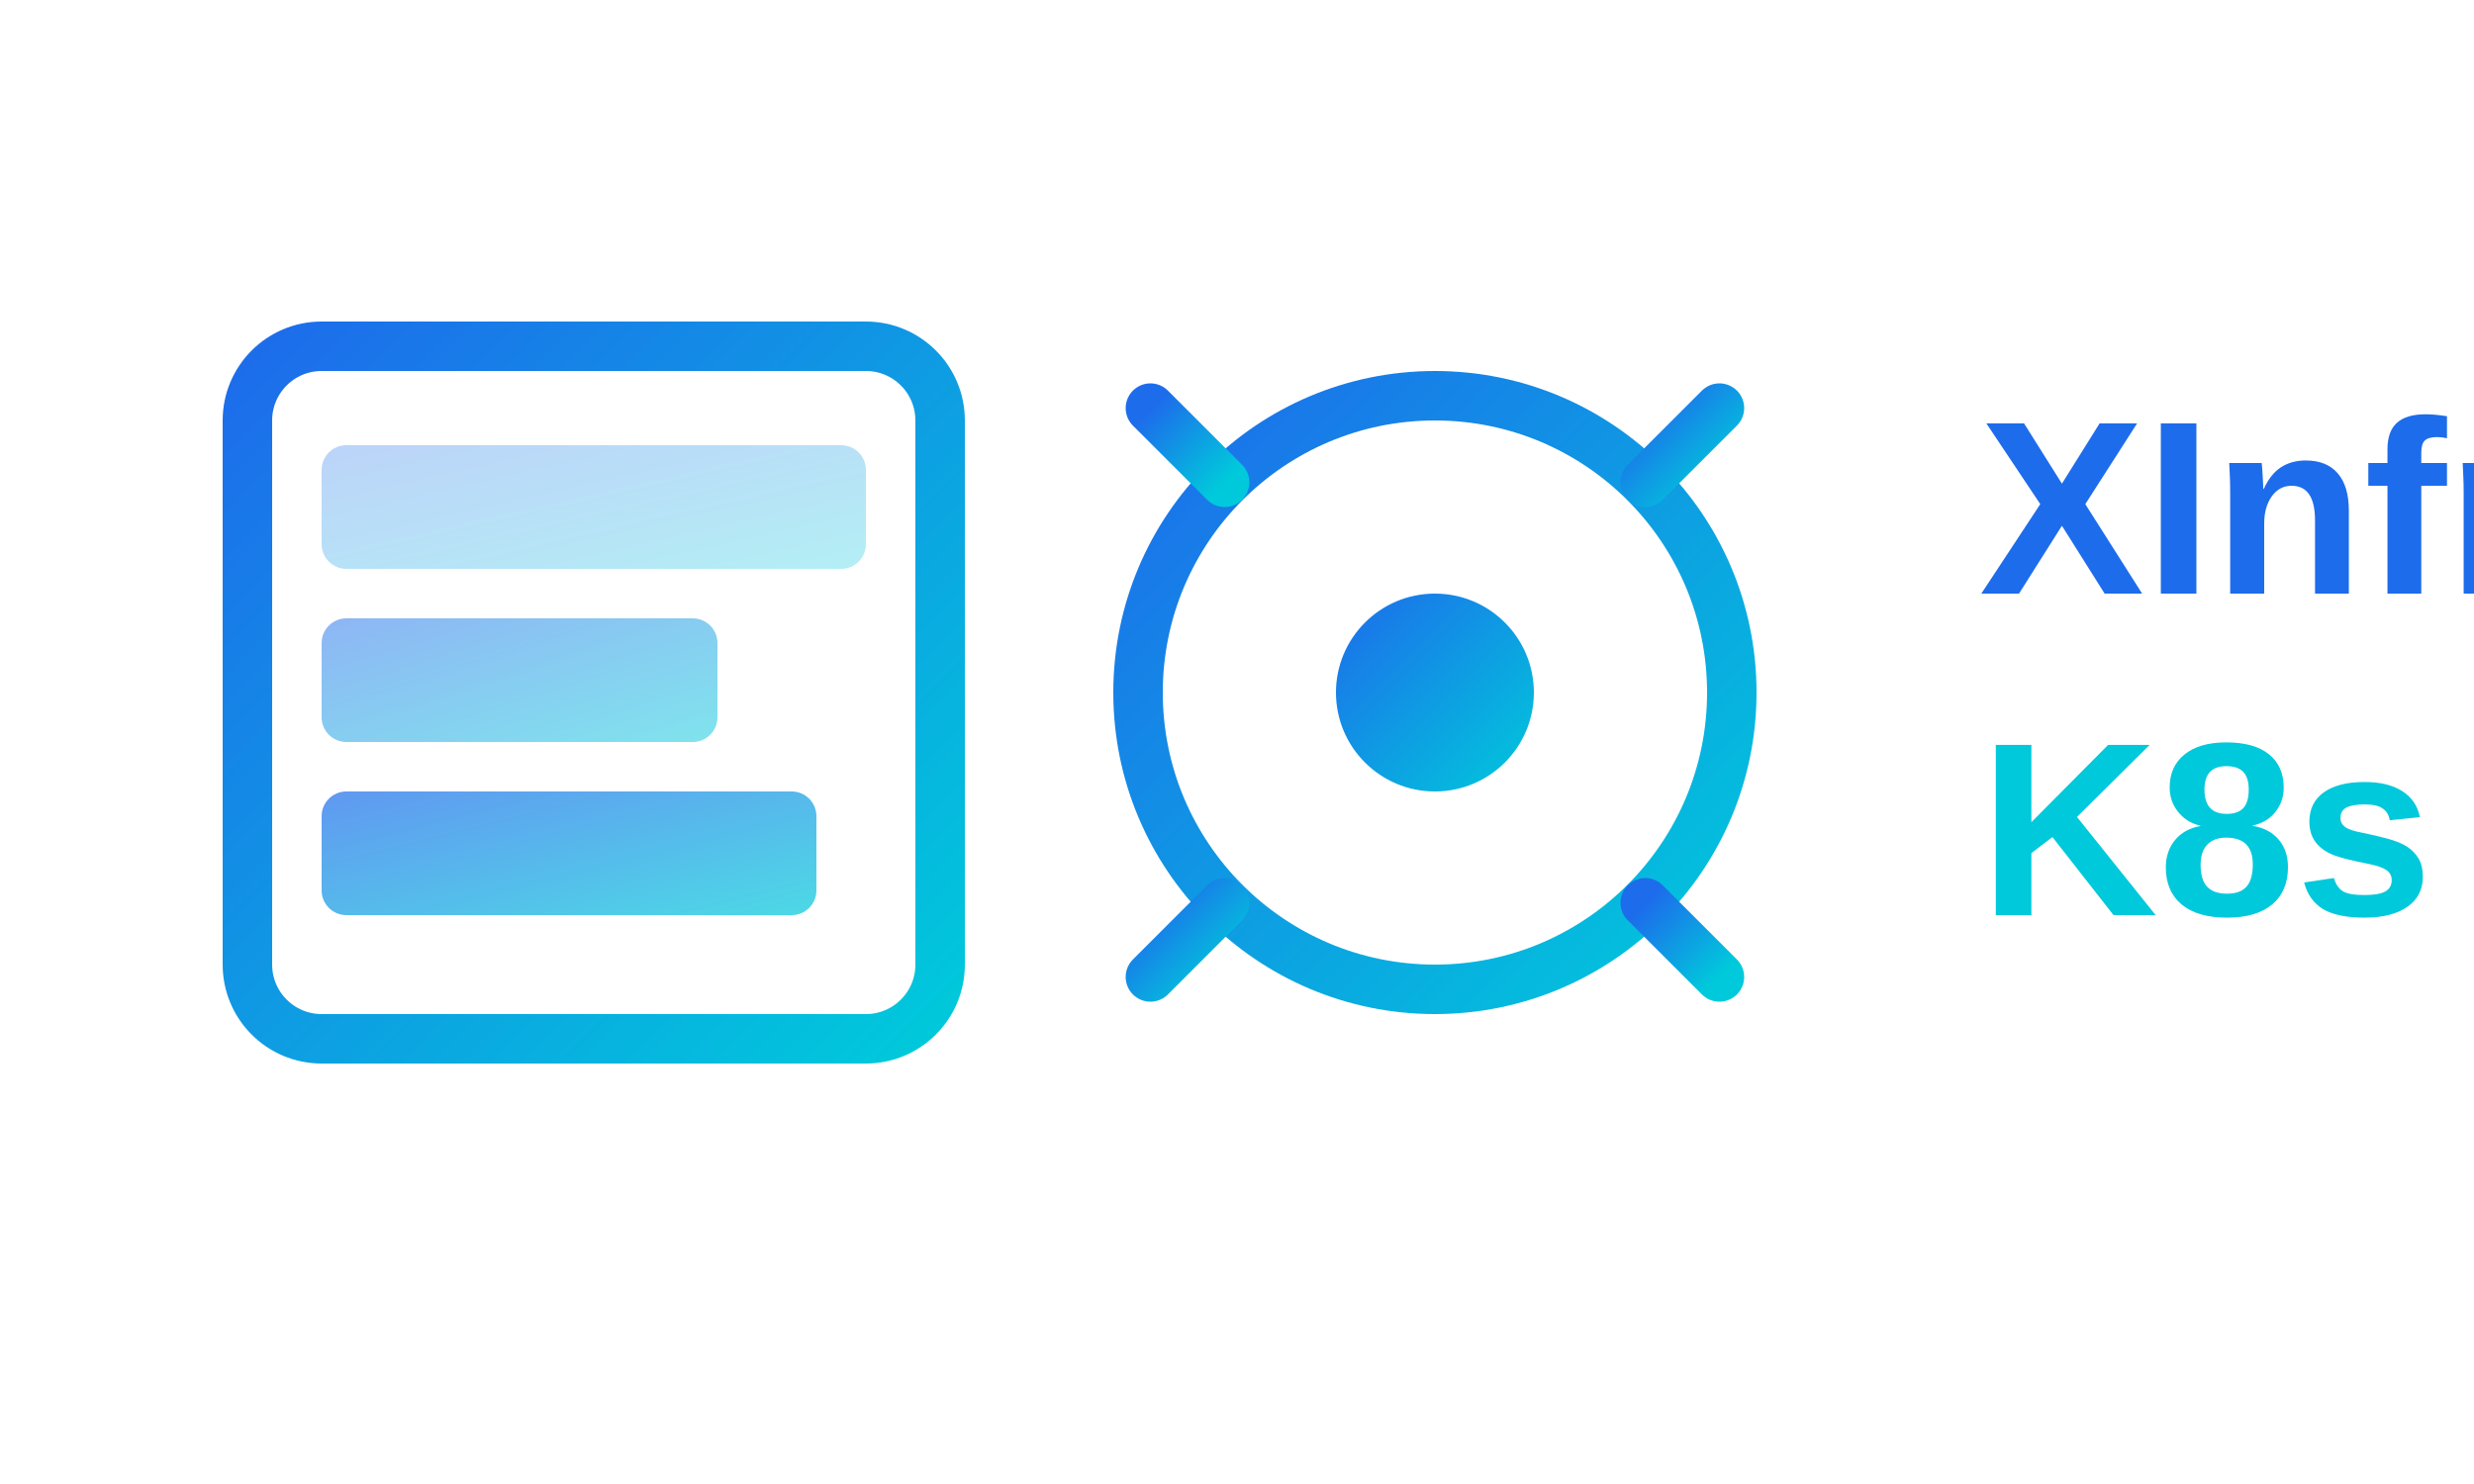
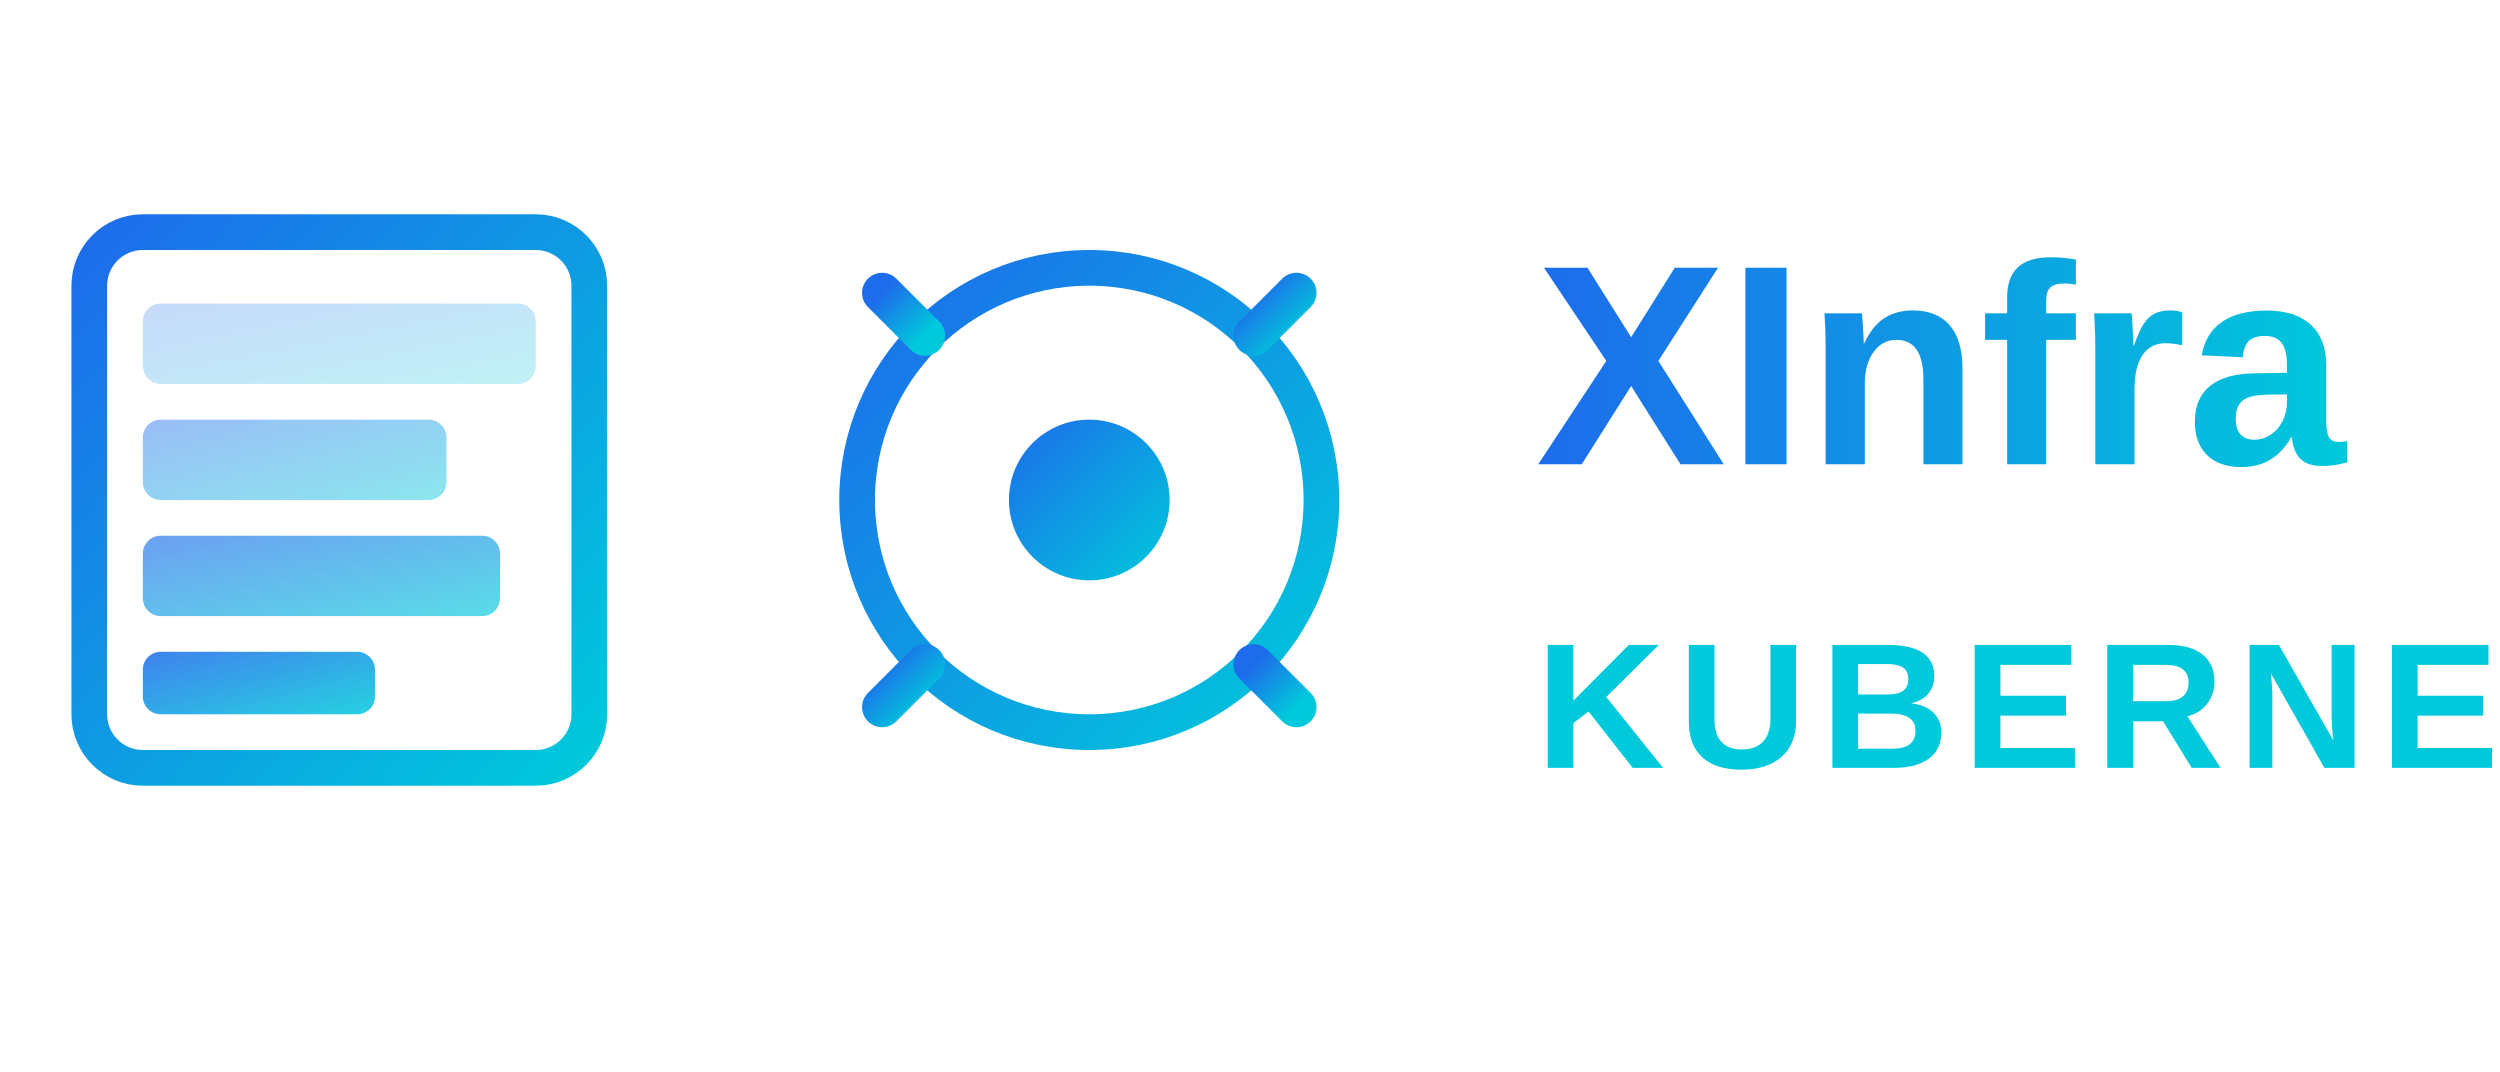
- <svg xmlns="http://www.w3.org/2000/svg" width="200" height="120" viewBox="0 0 200 120">
+ <svg xmlns="http://www.w3.org/2000/svg" width="280" height="120" viewBox="0 0 280 120">
  <defs>
    <linearGradient id="grad1" x1="0%" y1="0%" x2="100%" y2="100%">
      <stop offset="0%" style="stop-color:#1D6CEB;stop-opacity:1" />
      <stop offset="100%" style="stop-color:#00C9DB;stop-opacity:1" />
    </linearGradient>
+     <linearGradient id="grad2" x1="0%" y1="0%" x2="100%" y2="0%">
+       <stop offset="0%" style="stop-color:#1D6CEB;stop-opacity:1" />
+       <stop offset="100%" style="stop-color:#00C9DB;stop-opacity:1" />
+     </linearGradient>
  </defs>
-   <rect x="20" y="28" width="56" height="56" rx="6" fill="none" stroke="url(#grad1)" stroke-width="4" />
-   <rect x="26" y="36" width="44" height="10" rx="2" fill="url(#grad1)" opacity="0.3" />
-   <rect x="26" y="50" width="32" height="10" rx="2" fill="url(#grad1)" opacity="0.5" />
-   <rect x="26" y="64" width="40" height="10" rx="2" fill="url(#grad1)" opacity="0.7" />
-   <circle cx="116" cy="56" r="24" fill="none" stroke="url(#grad1)" stroke-width="4" />
-   <circle cx="116" cy="56" r="8" fill="url(#grad1)" />
-   <line x1="116" y1="32" x2="116" y2="24" stroke="url(#grad1)" stroke-width="4" stroke-linecap="round" />
-   <line x1="116" y1="80" x2="116" y2="88" stroke="url(#grad1)" stroke-width="4" stroke-linecap="round" />
-   <line x1="92" y1="56" x2="84" y2="56" stroke="url(#grad1)" stroke-width="4" stroke-linecap="round" />
-   <line x1="140" y1="56" x2="148" y2="56" stroke="url(#grad1)" stroke-width="4" stroke-linecap="round" />
-   <line x1="99" y1="39" x2="93" y2="33" stroke="url(#grad1)" stroke-width="4" stroke-linecap="round" />
-   <line x1="133" y1="73" x2="139" y2="79" stroke="url(#grad1)" stroke-width="4" stroke-linecap="round" />
-   <line x1="133" y1="39" x2="139" y2="33" stroke="url(#grad1)" stroke-width="4" stroke-linecap="round" />
-   <line x1="99" y1="73" x2="93" y2="79" stroke="url(#grad1)" stroke-width="4" stroke-linecap="round" />
-   <text x="160" y="48" font-family="Arial, Helvetica, sans-serif" font-size="20" font-weight="bold" fill="#1D6CEB">XInfra</text>
-   <text x="160" y="74" font-family="Arial, Helvetica, sans-serif" font-size="20" font-weight="bold" fill="#00C9DB">K8s</text>
+   <g transform="translate(10, 10)">
+     <rect x="0" y="16" width="56" height="60" rx="6" fill="none" stroke="url(#grad1)" stroke-width="4" />
+     <rect x="6" y="24" width="44" height="9" rx="2" fill="url(#grad1)" opacity="0.25" />
+     <rect x="6" y="37" width="34" height="9" rx="2" fill="url(#grad1)" opacity="0.45" />
+     <rect x="6" y="50" width="40" height="9" rx="2" fill="url(#grad1)" opacity="0.65" />
+     <rect x="6" y="63" width="26" height="7" rx="2" fill="url(#grad1)" opacity="0.85" />
+   </g>
+   <g transform="translate(96, 12)">
+     <circle cx="26" cy="44" r="26" fill="none" stroke="url(#grad1)" stroke-width="4" />
+     <circle cx="26" cy="44" r="9" fill="url(#grad1)" />
+     <line x1="26" y1="18" x2="26" y2="10" stroke="url(#grad1)" stroke-width="4.5" stroke-linecap="round" />
+     <line x1="26" y1="70" x2="26" y2="78" stroke="url(#grad1)" stroke-width="4.5" stroke-linecap="round" />
+     <line x1="0" y1="44" x2="-8" y2="44" stroke="url(#grad1)" stroke-width="4.5" stroke-linecap="round" />
+     <line x1="52" y1="44" x2="60" y2="44" stroke="url(#grad1)" stroke-width="4.5" stroke-linecap="round" />
+     <line x1="7.6" y1="25.6" x2="2.8" y2="20.8" stroke="url(#grad1)" stroke-width="4.5" stroke-linecap="round" />
+     <line x1="44.4" y1="62.4" x2="49.2" y2="67.2" stroke="url(#grad1)" stroke-width="4.5" stroke-linecap="round" />
+     <line x1="44.4" y1="25.6" x2="49.2" y2="20.8" stroke="url(#grad1)" stroke-width="4.5" stroke-linecap="round" />
+     <line x1="7.6" y1="62.4" x2="2.8" y2="67.2" stroke="url(#grad1)" stroke-width="4.5" stroke-linecap="round" />
+   </g>
+   <text x="172" y="52" font-family="Arial, Helvetica, sans-serif" font-size="32" font-weight="bold" fill="url(#grad2)">XInfra</text>
+   <text x="172" y="86" font-family="Arial, Helvetica, sans-serif" font-size="20" font-weight="600" fill="#00C9DB" letter-spacing="1.5">KUBERNETES</text>
</svg>
